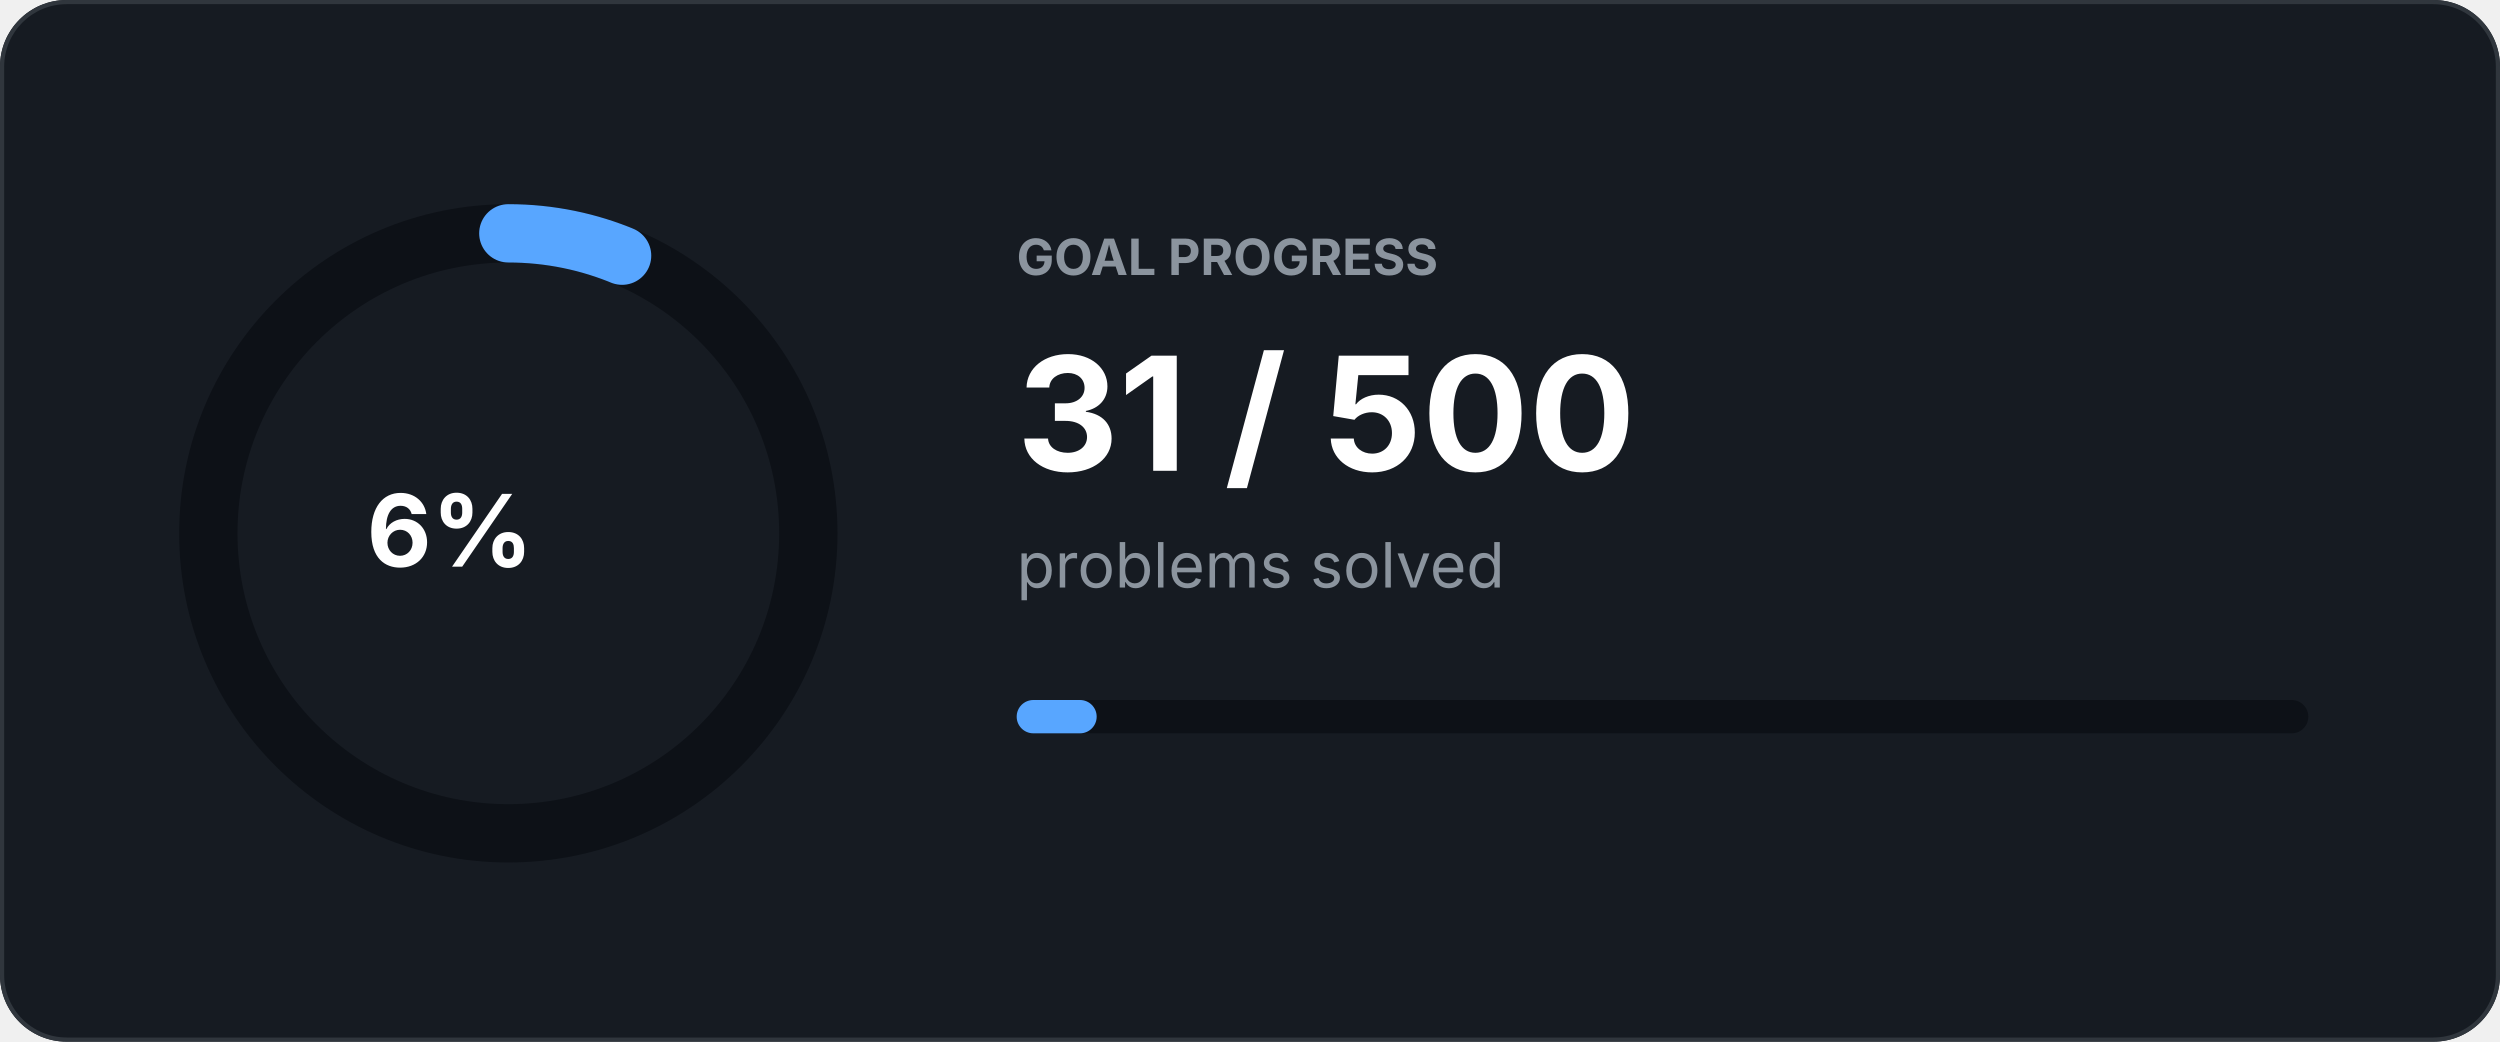
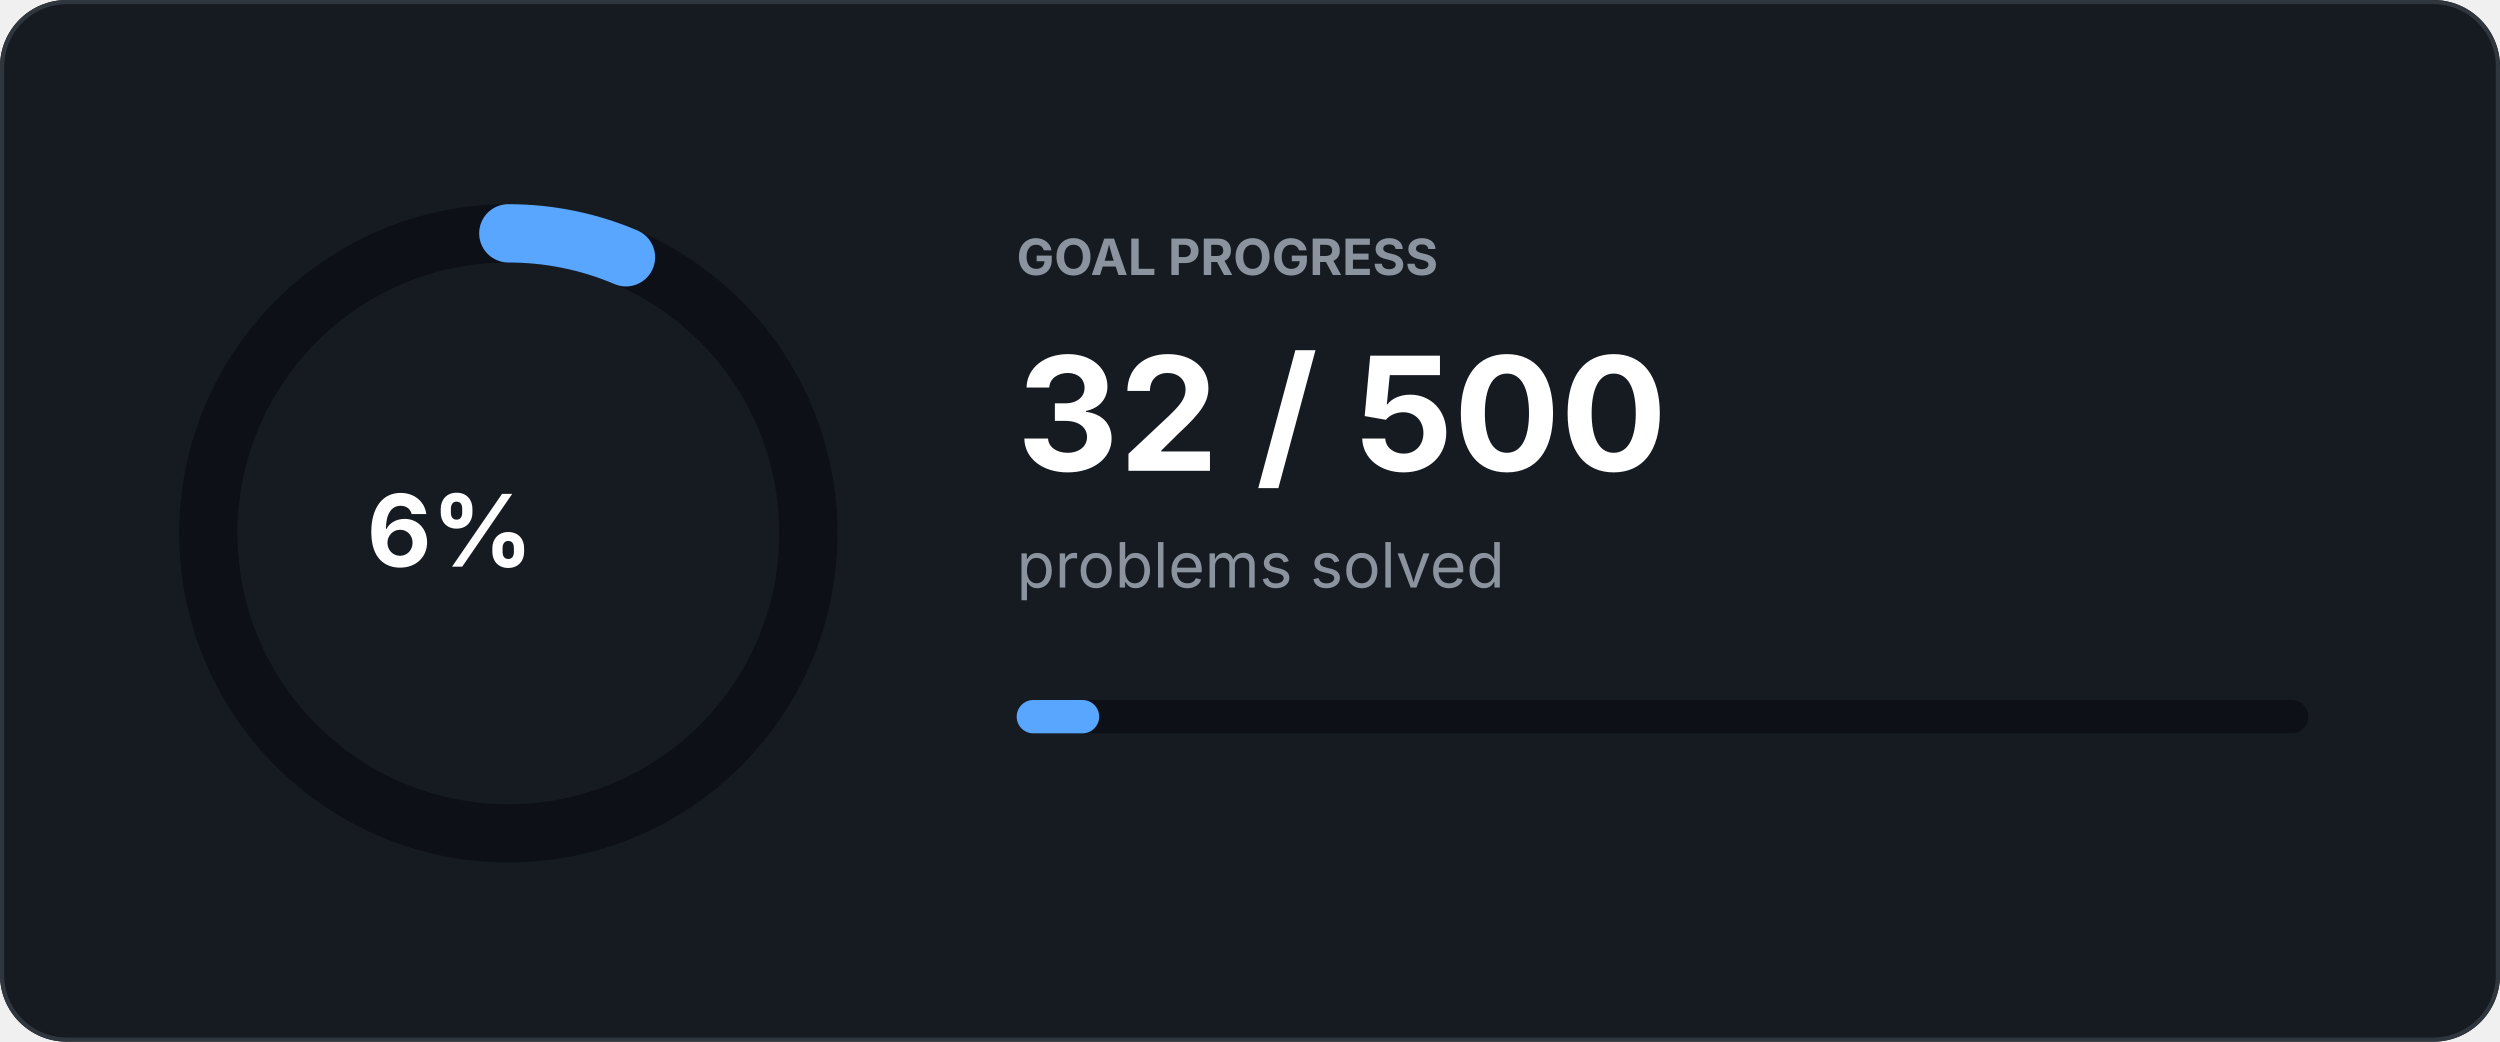
<svg xmlns="http://www.w3.org/2000/svg" width="600" height="250" viewBox="0 0 600 250">
  <rect width="100%" height="100%" rx="16" fill="#161B22" />
  <rect x="0.5" y="0.5" width="599" height="249" rx="15.5" fill="none" stroke="#30363D" />
  <circle cx="122" cy="128" r="72" fill="none" stroke="#0D1117" stroke-width="14" />
-   <circle cx="122" cy="128" r="72" fill="none" stroke="#58A6FF" stroke-width="14" stroke-linecap="round" transform="rotate(-90 122 128)" stroke-dasharray="28.0 452.4" />
+   <circle cx="122" cy="128" r="72" fill="none" stroke="#58A6FF" stroke-width="14" stroke-linecap="round" transform="rotate(-90 122 128)" stroke-dasharray="29.0 452.4" />
  <text x="88" y="136" fill="#FFFFFF" font-family="-apple-system,BlinkMacSystemFont,Segoe UI,sans-serif" font-size="24" font-weight="700">6%</text>
  <text x="244" y="66" fill="#8B949E" font-family="-apple-system,BlinkMacSystemFont,Segoe UI,sans-serif" font-size="12" font-weight="700">GOAL PROGRESS</text>
-   <text x="244" y="113" fill="#FFFFFF" font-family="-apple-system,BlinkMacSystemFont,Segoe UI,sans-serif" font-size="38" font-weight="700">31 / 500</text>
+   <text x="244" y="113" fill="#FFFFFF" font-family="-apple-system,BlinkMacSystemFont,Segoe UI,sans-serif" font-size="38" font-weight="700">32 / 500</text>
  <text x="244" y="141" fill="#8B949E" font-family="-apple-system,BlinkMacSystemFont,Segoe UI,sans-serif" font-size="15" font-weight="400">problems solved</text>
  <rect x="244" y="168" width="310" height="8" rx="4" fill="#0D1117" />
-   <rect x="244" y="168" width="19.2" height="8" rx="4" fill="#58A6FF" />
+   <rect x="244" y="168" width="19.8" height="8" rx="4" fill="#58A6FF" />
</svg>
